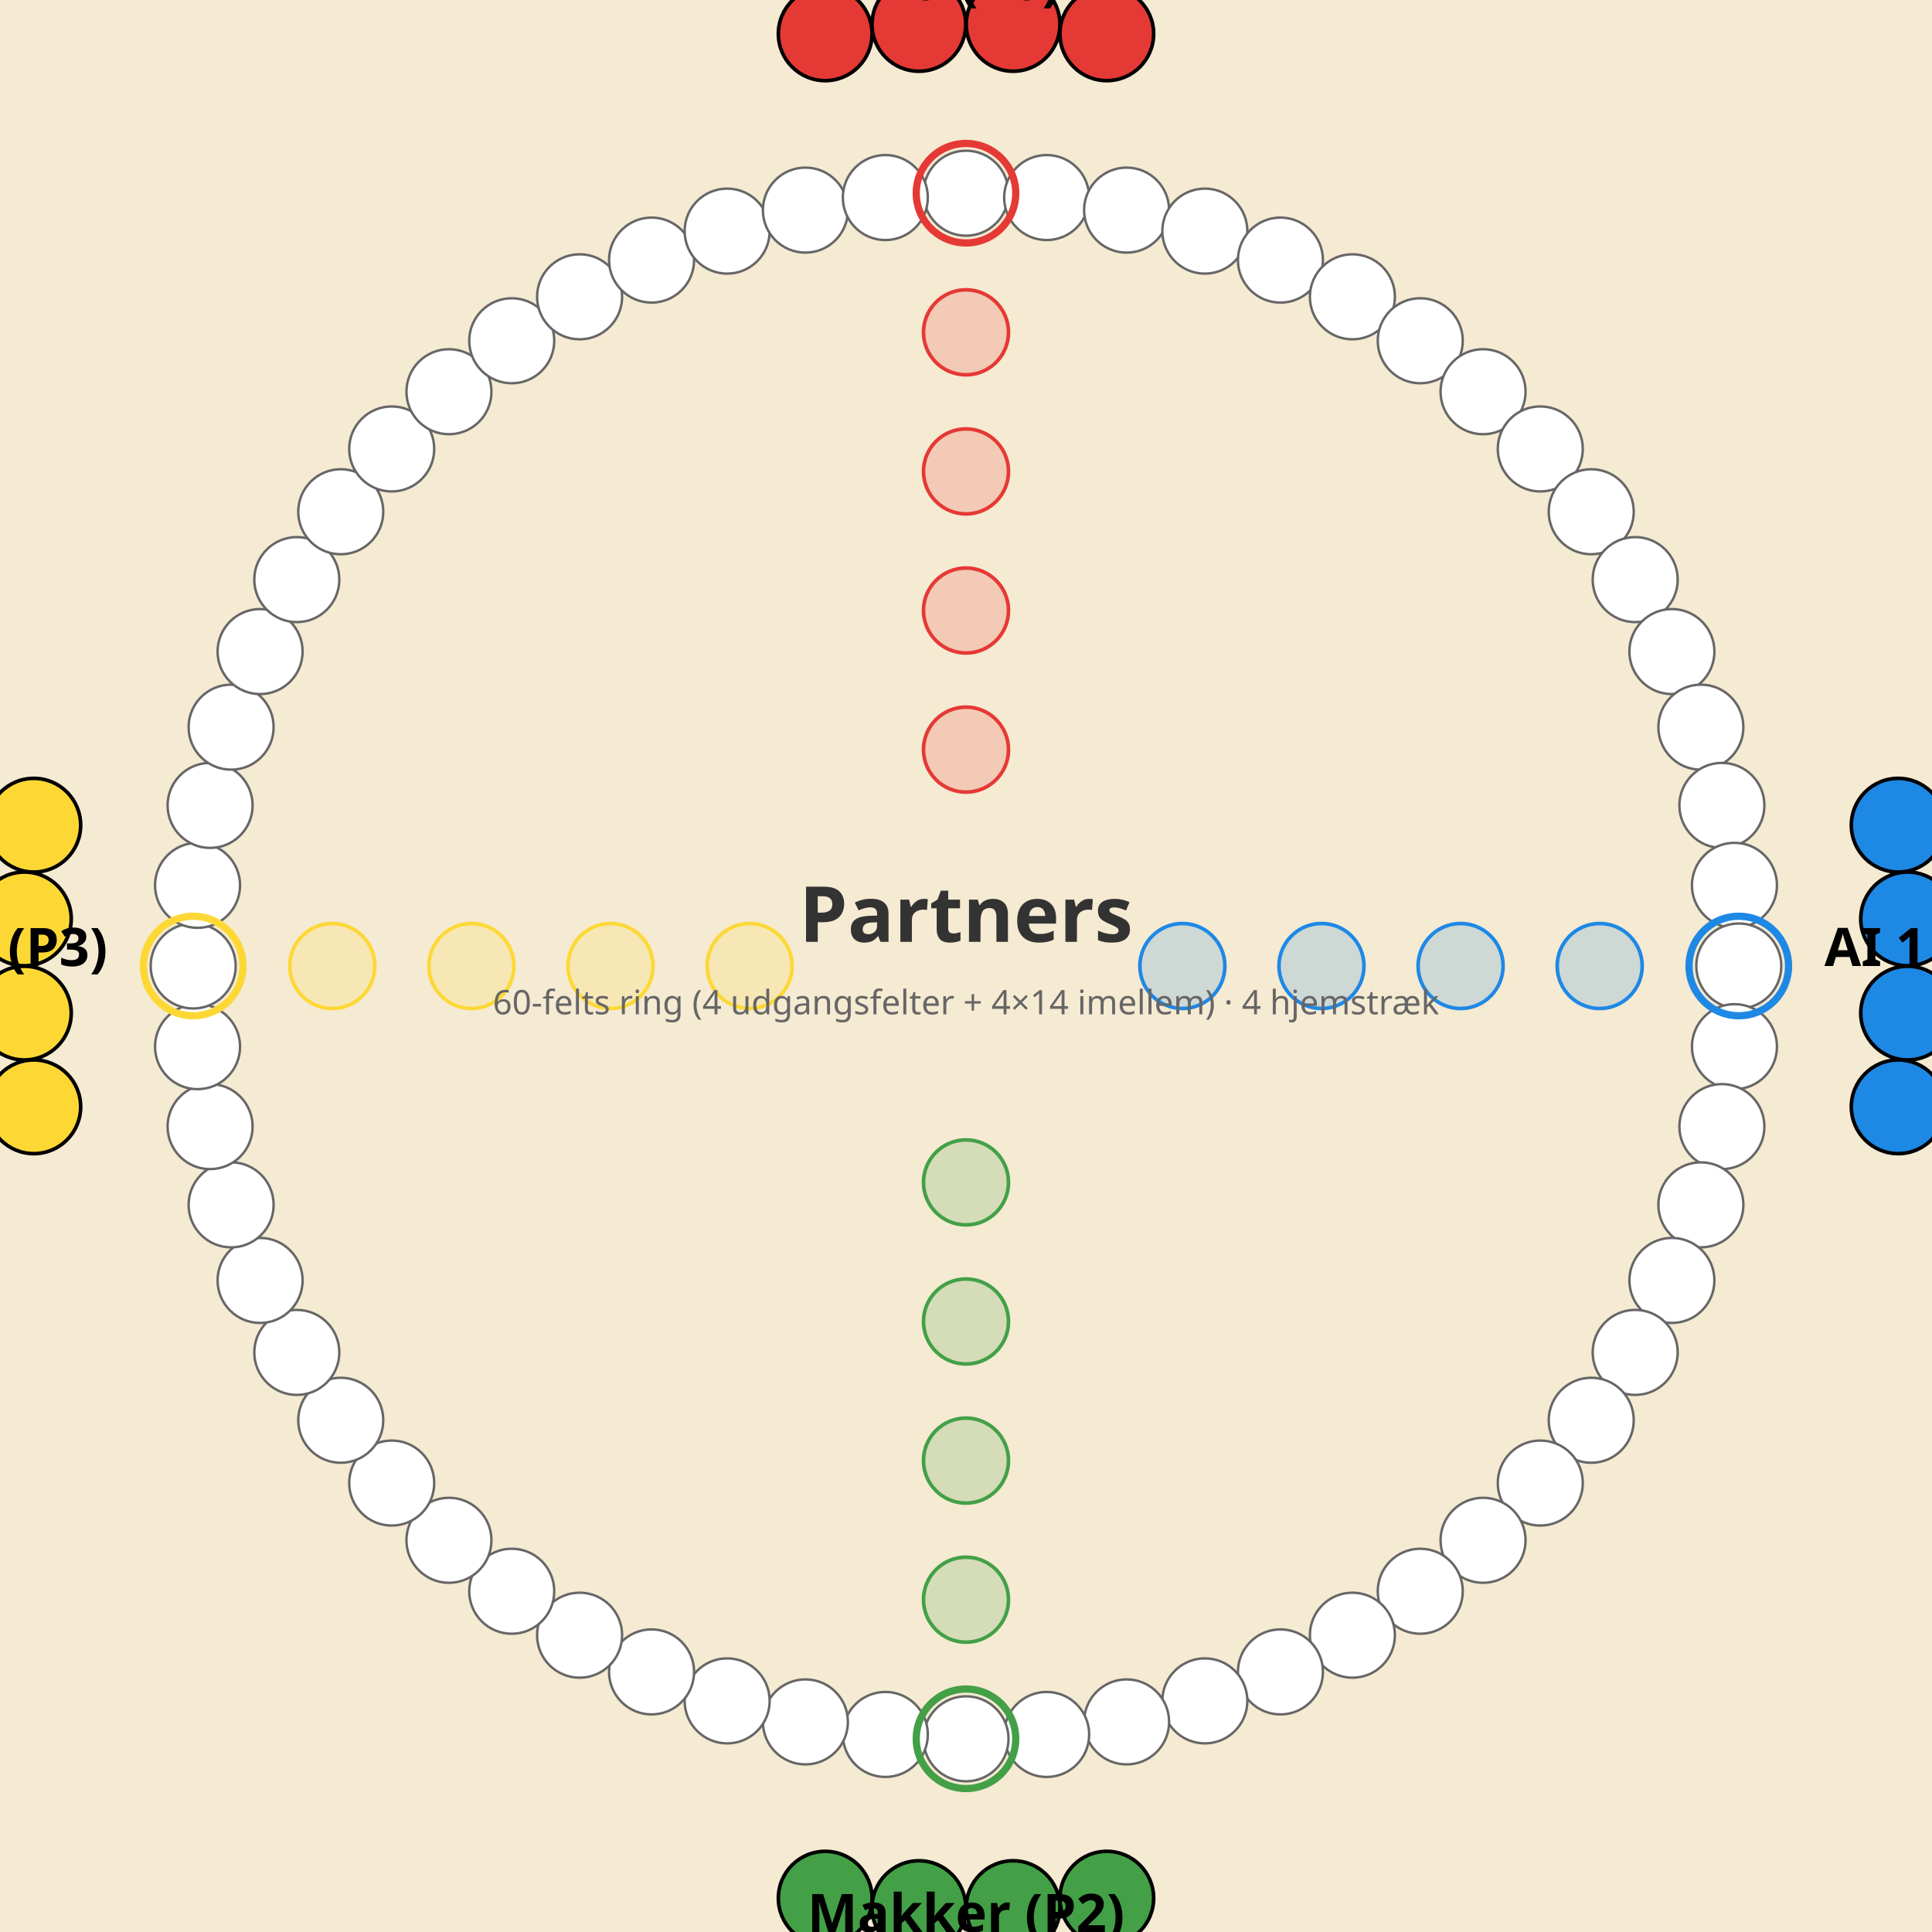
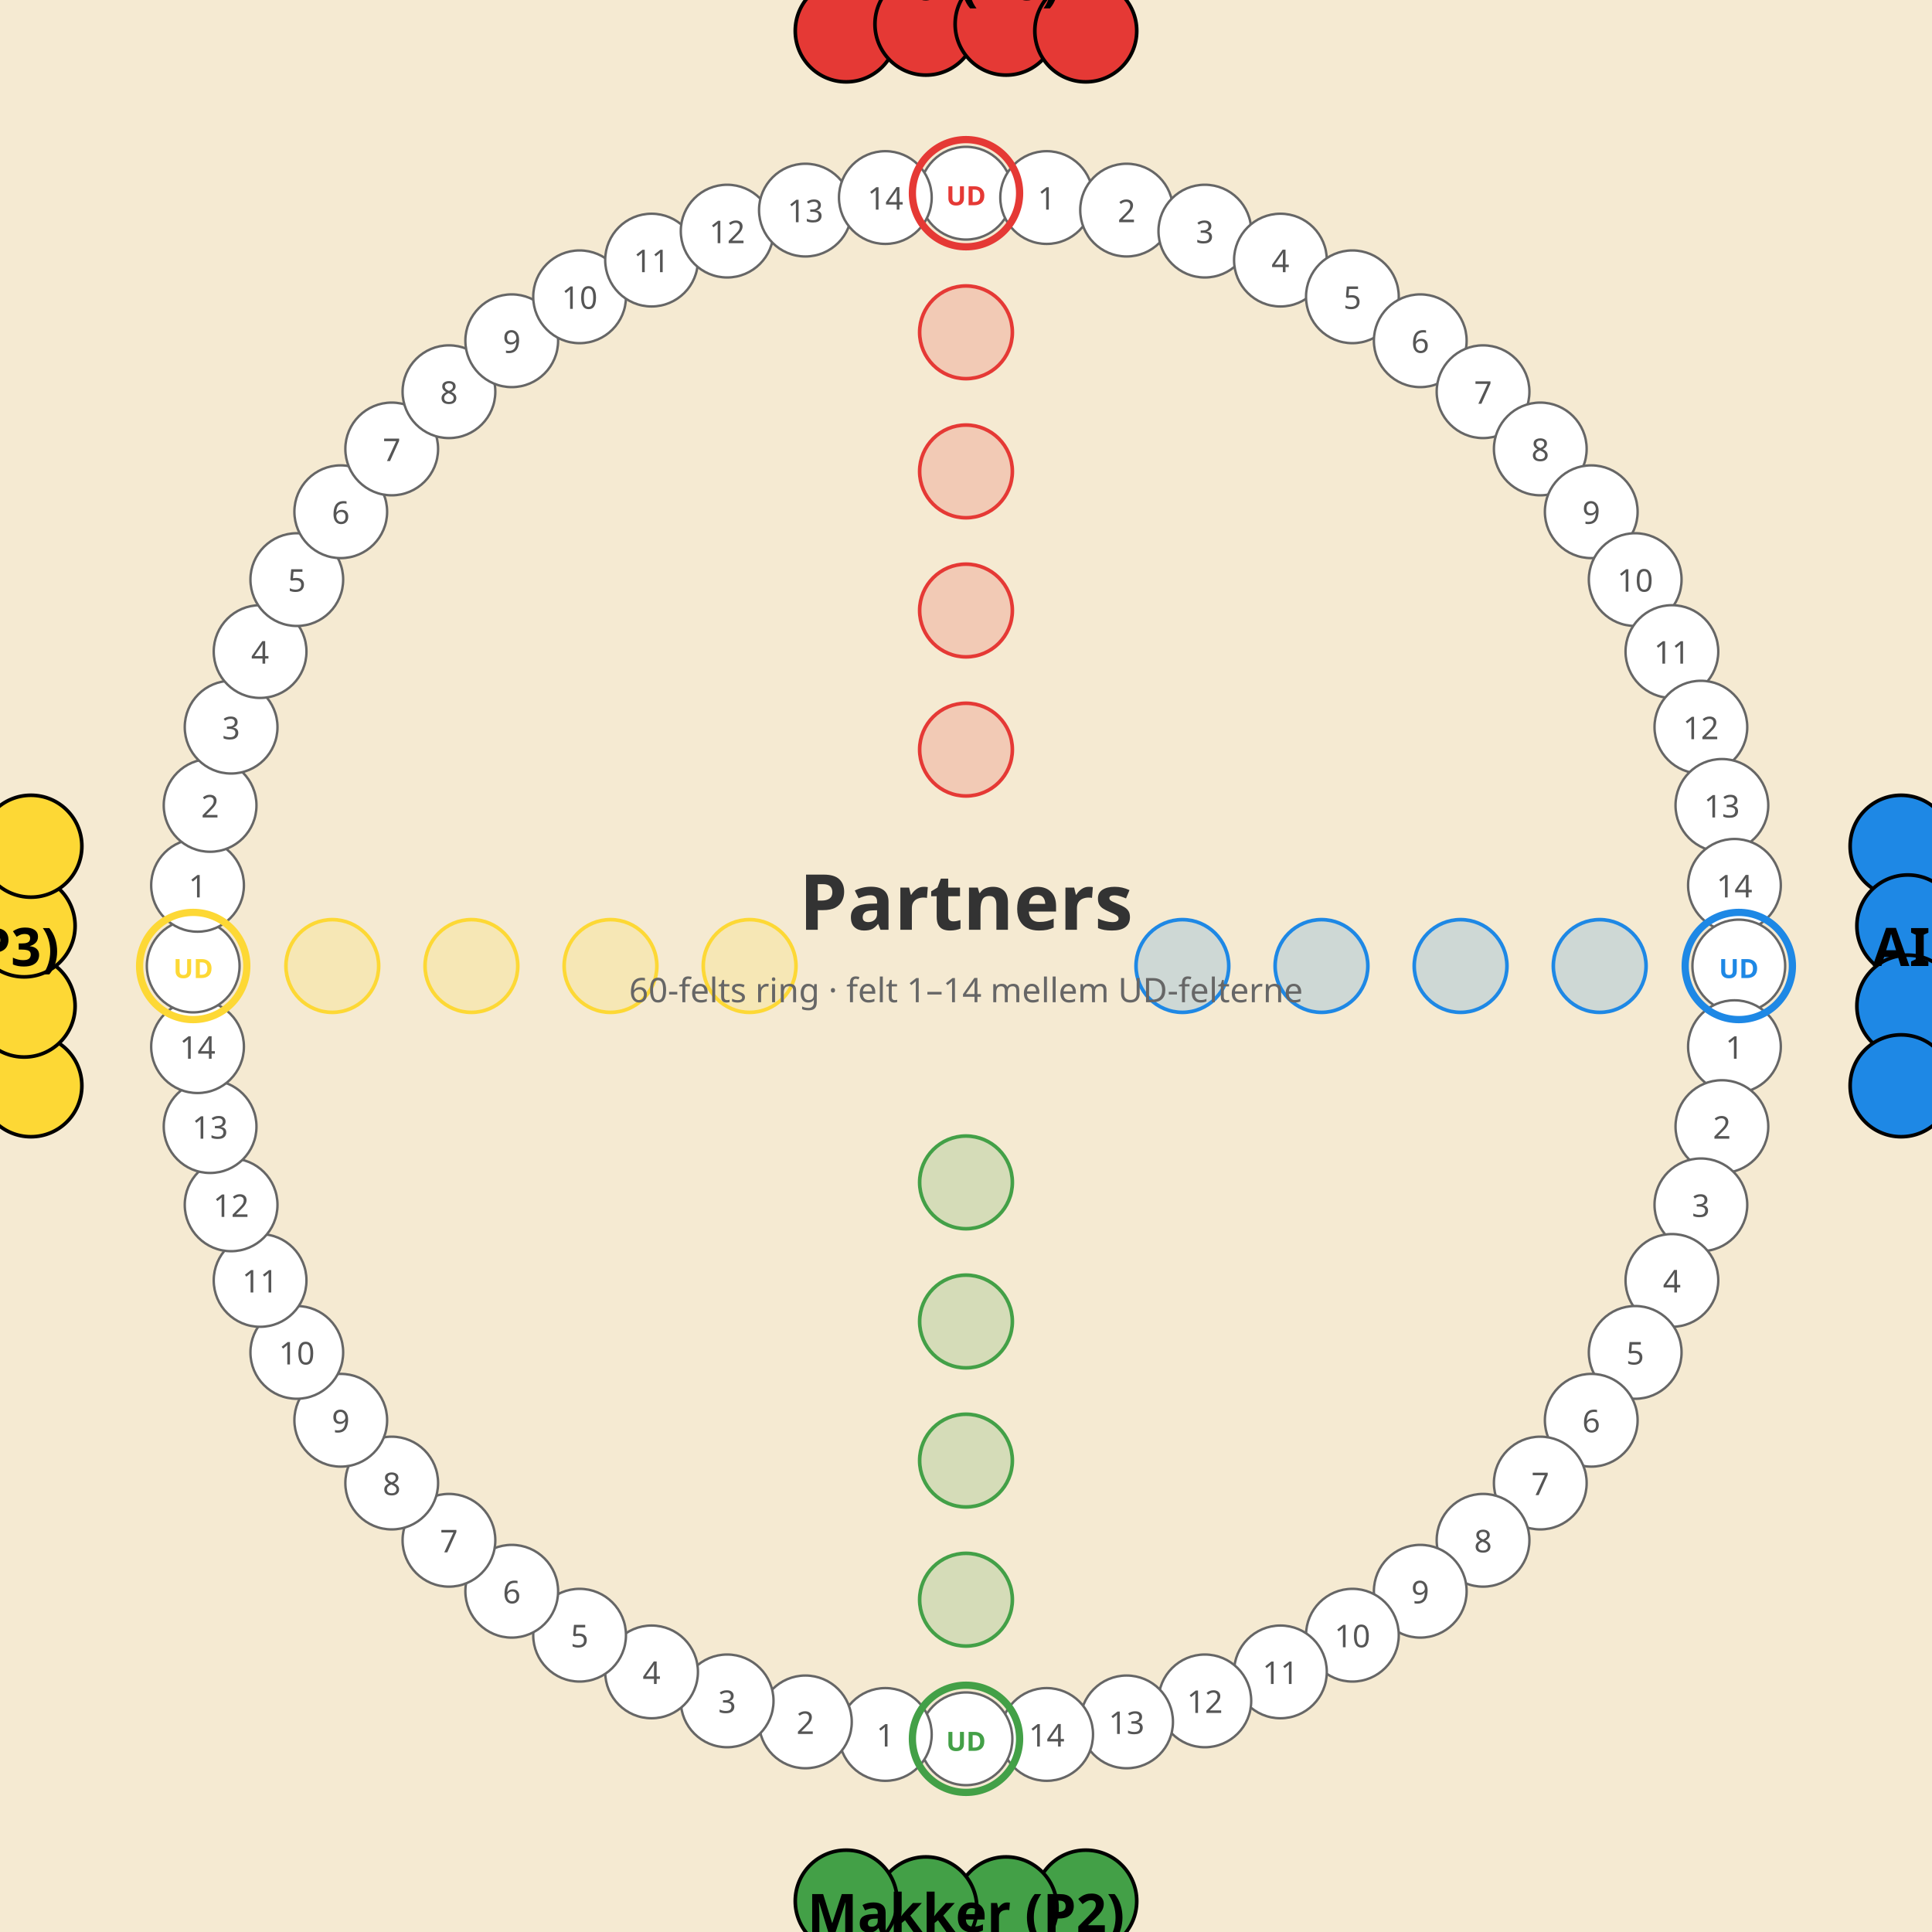
<svg xmlns="http://www.w3.org/2000/svg" viewBox="0 0 800 800" width="800" height="800">
  <rect width="800" height="800" fill="#F5EAD2" />
-   <circle cx="400.0" cy="80.0" r="17.6" fill="white" stroke="#666" stroke-width="1" />
-   <circle cx="433.4" cy="81.8" r="17.6" fill="white" stroke="#666" stroke-width="1" />
-   <circle cx="466.5" cy="87.0" r="17.6" fill="white" stroke="#666" stroke-width="1" />
-   <circle cx="498.9" cy="95.7" r="17.6" fill="white" stroke="#666" stroke-width="1" />
-   <circle cx="530.2" cy="107.7" r="17.6" fill="white" stroke="#666" stroke-width="1" />
-   <circle cx="560.0" cy="122.9" r="17.6" fill="white" stroke="#666" stroke-width="1" />
-   <circle cx="588.1" cy="141.1" r="17.6" fill="white" stroke="#666" stroke-width="1" />
-   <circle cx="614.1" cy="162.2" r="17.6" fill="white" stroke="#666" stroke-width="1" />
-   <circle cx="637.8" cy="185.9" r="17.6" fill="white" stroke="#666" stroke-width="1" />
-   <circle cx="658.9" cy="211.9" r="17.6" fill="white" stroke="#666" stroke-width="1" />
-   <circle cx="677.1" cy="240.0" r="17.6" fill="white" stroke="#666" stroke-width="1" />
-   <circle cx="692.3" cy="269.8" r="17.6" fill="white" stroke="#666" stroke-width="1" />
-   <circle cx="704.3" cy="301.1" r="17.6" fill="white" stroke="#666" stroke-width="1" />
-   <circle cx="713.0" cy="333.5" r="17.6" fill="white" stroke="#666" stroke-width="1" />
-   <circle cx="718.2" cy="366.6" r="17.6" fill="white" stroke="#666" stroke-width="1" />
-   <circle cx="720.0" cy="400.0" r="17.6" fill="white" stroke="#666" stroke-width="1" />
-   <circle cx="718.2" cy="433.4" r="17.6" fill="white" stroke="#666" stroke-width="1" />
-   <circle cx="713.0" cy="466.5" r="17.6" fill="white" stroke="#666" stroke-width="1" />
-   <circle cx="704.3" cy="498.9" r="17.6" fill="white" stroke="#666" stroke-width="1" />
-   <circle cx="692.3" cy="530.2" r="17.6" fill="white" stroke="#666" stroke-width="1" />
-   <circle cx="677.1" cy="560.0" r="17.6" fill="white" stroke="#666" stroke-width="1" />
-   <circle cx="658.9" cy="588.1" r="17.6" fill="white" stroke="#666" stroke-width="1" />
-   <circle cx="637.8" cy="614.1" r="17.6" fill="white" stroke="#666" stroke-width="1" />
-   <circle cx="614.1" cy="637.8" r="17.6" fill="white" stroke="#666" stroke-width="1" />
-   <circle cx="588.1" cy="658.9" r="17.6" fill="white" stroke="#666" stroke-width="1" />
-   <circle cx="560.0" cy="677.1" r="17.6" fill="white" stroke="#666" stroke-width="1" />
-   <circle cx="530.2" cy="692.3" r="17.6" fill="white" stroke="#666" stroke-width="1" />
-   <circle cx="498.9" cy="704.3" r="17.6" fill="white" stroke="#666" stroke-width="1" />
-   <circle cx="466.5" cy="713.0" r="17.6" fill="white" stroke="#666" stroke-width="1" />
-   <circle cx="433.4" cy="718.2" r="17.6" fill="white" stroke="#666" stroke-width="1" />
-   <circle cx="400.0" cy="720.0" r="17.6" fill="white" stroke="#666" stroke-width="1" />
-   <circle cx="366.6" cy="718.2" r="17.6" fill="white" stroke="#666" stroke-width="1" />
-   <circle cx="333.5" cy="713.0" r="17.6" fill="white" stroke="#666" stroke-width="1" />
-   <circle cx="301.1" cy="704.3" r="17.6" fill="white" stroke="#666" stroke-width="1" />
-   <circle cx="269.8" cy="692.3" r="17.6" fill="white" stroke="#666" stroke-width="1" />
-   <circle cx="240.0" cy="677.1" r="17.6" fill="white" stroke="#666" stroke-width="1" />
-   <circle cx="211.9" cy="658.9" r="17.6" fill="white" stroke="#666" stroke-width="1" />
-   <circle cx="185.9" cy="637.8" r="17.6" fill="white" stroke="#666" stroke-width="1" />
-   <circle cx="162.2" cy="614.1" r="17.6" fill="white" stroke="#666" stroke-width="1" />
-   <circle cx="141.1" cy="588.1" r="17.6" fill="white" stroke="#666" stroke-width="1" />
-   <circle cx="122.9" cy="560.0" r="17.6" fill="white" stroke="#666" stroke-width="1" />
-   <circle cx="107.7" cy="530.2" r="17.6" fill="white" stroke="#666" stroke-width="1" />
-   <circle cx="95.7" cy="498.9" r="17.6" fill="white" stroke="#666" stroke-width="1" />
-   <circle cx="87.0" cy="466.5" r="17.6" fill="white" stroke="#666" stroke-width="1" />
-   <circle cx="81.8" cy="433.4" r="17.6" fill="white" stroke="#666" stroke-width="1" />
-   <circle cx="80.0" cy="400.0" r="17.6" fill="white" stroke="#666" stroke-width="1" />
-   <circle cx="81.8" cy="366.6" r="17.6" fill="white" stroke="#666" stroke-width="1" />
-   <circle cx="87.0" cy="333.5" r="17.6" fill="white" stroke="#666" stroke-width="1" />
-   <circle cx="95.7" cy="301.1" r="17.6" fill="white" stroke="#666" stroke-width="1" />
-   <circle cx="107.7" cy="269.8" r="17.6" fill="white" stroke="#666" stroke-width="1" />
-   <circle cx="122.9" cy="240.0" r="17.6" fill="white" stroke="#666" stroke-width="1" />
-   <circle cx="141.1" cy="211.9" r="17.6" fill="white" stroke="#666" stroke-width="1" />
-   <circle cx="162.2" cy="185.9" r="17.6" fill="white" stroke="#666" stroke-width="1" />
-   <circle cx="185.9" cy="162.2" r="17.6" fill="white" stroke="#666" stroke-width="1" />
-   <circle cx="211.9" cy="141.1" r="17.6" fill="white" stroke="#666" stroke-width="1" />
-   <circle cx="240.0" cy="122.9" r="17.6" fill="white" stroke="#666" stroke-width="1" />
-   <circle cx="269.8" cy="107.7" r="17.6" fill="white" stroke="#666" stroke-width="1" />
-   <circle cx="301.1" cy="95.7" r="17.6" fill="white" stroke="#666" stroke-width="1" />
-   <circle cx="333.5" cy="87.0" r="17.6" fill="white" stroke="#666" stroke-width="1" />
-   <circle cx="366.6" cy="81.8" r="17.6" fill="white" stroke="#666" stroke-width="1" />
-   <circle cx="400.0" cy="80.0" r="20.6" fill="none" stroke="#E53935" stroke-width="3" />
-   <circle cx="720.0" cy="400.0" r="20.6" fill="none" stroke="#1E88E5" stroke-width="3" />
-   <circle cx="400.0" cy="720.0" r="20.6" fill="none" stroke="#43A047" stroke-width="3" />
-   <circle cx="80.0" cy="400.0" r="20.6" fill="none" stroke="#FDD835" stroke-width="3" />
-   <circle cx="400.0" cy="137.6" r="17.6" fill="#E53935" fill-opacity="0.18" stroke="#E53935" stroke-width="1.5" />
-   <circle cx="400.0" cy="195.2" r="17.6" fill="#E53935" fill-opacity="0.18" stroke="#E53935" stroke-width="1.5" />
-   <circle cx="400.0" cy="252.8" r="17.6" fill="#E53935" fill-opacity="0.18" stroke="#E53935" stroke-width="1.5" />
-   <circle cx="400.0" cy="310.4" r="17.6" fill="#E53935" fill-opacity="0.18" stroke="#E53935" stroke-width="1.5" />
-   <circle cx="662.4" cy="400.0" r="17.6" fill="#1E88E5" fill-opacity="0.18" stroke="#1E88E5" stroke-width="1.5" />
-   <circle cx="604.8" cy="400.0" r="17.6" fill="#1E88E5" fill-opacity="0.18" stroke="#1E88E5" stroke-width="1.5" />
-   <circle cx="547.2" cy="400.0" r="17.6" fill="#1E88E5" fill-opacity="0.18" stroke="#1E88E5" stroke-width="1.5" />
-   <circle cx="489.6" cy="400.0" r="17.6" fill="#1E88E5" fill-opacity="0.18" stroke="#1E88E5" stroke-width="1.5" />
-   <circle cx="400.0" cy="662.4" r="17.6" fill="#43A047" fill-opacity="0.18" stroke="#43A047" stroke-width="1.5" />
-   <circle cx="400.0" cy="604.8" r="17.6" fill="#43A047" fill-opacity="0.18" stroke="#43A047" stroke-width="1.5" />
-   <circle cx="400.0" cy="547.2" r="17.6" fill="#43A047" fill-opacity="0.18" stroke="#43A047" stroke-width="1.5" />
-   <circle cx="400.0" cy="489.6" r="17.6" fill="#43A047" fill-opacity="0.18" stroke="#43A047" stroke-width="1.5" />
-   <circle cx="137.6" cy="400.0" r="17.6" fill="#FDD835" fill-opacity="0.18" stroke="#FDD835" stroke-width="1.5" />
-   <circle cx="195.2" cy="400.0" r="17.6" fill="#FDD835" fill-opacity="0.18" stroke="#FDD835" stroke-width="1.5" />
-   <circle cx="252.8" cy="400.0" r="17.6" fill="#FDD835" fill-opacity="0.18" stroke="#FDD835" stroke-width="1.5" />
-   <circle cx="310.4" cy="400.0" r="17.6" fill="#FDD835" fill-opacity="0.18" stroke="#FDD835" stroke-width="1.5" />
-   <circle cx="341.7" cy="14.0" r="17.6" fill="#E53935" fill-opacity="0.10" stroke="#E53935" stroke-width="1" />
-   <circle cx="380.5" cy="10.1" r="17.6" fill="#E53935" fill-opacity="0.10" stroke="#E53935" stroke-width="1" />
-   <circle cx="419.5" cy="10.1" r="17.6" fill="#E53935" fill-opacity="0.10" stroke="#E53935" stroke-width="1" />
-   <circle cx="458.3" cy="14.0" r="17.6" fill="#E53935" fill-opacity="0.10" stroke="#E53935" stroke-width="1" />
-   <circle cx="786.0" cy="341.7" r="17.6" fill="#1E88E5" fill-opacity="0.10" stroke="#1E88E5" stroke-width="1" />
-   <circle cx="789.9" cy="380.5" r="17.6" fill="#1E88E5" fill-opacity="0.10" stroke="#1E88E5" stroke-width="1" />
-   <circle cx="789.9" cy="419.5" r="17.6" fill="#1E88E5" fill-opacity="0.10" stroke="#1E88E5" stroke-width="1" />
-   <circle cx="786.0" cy="458.3" r="17.6" fill="#1E88E5" fill-opacity="0.10" stroke="#1E88E5" stroke-width="1" />
-   <circle cx="458.3" cy="786.0" r="17.6" fill="#43A047" fill-opacity="0.10" stroke="#43A047" stroke-width="1" />
-   <circle cx="419.5" cy="789.9" r="17.6" fill="#43A047" fill-opacity="0.10" stroke="#43A047" stroke-width="1" />
-   <circle cx="380.5" cy="789.9" r="17.6" fill="#43A047" fill-opacity="0.10" stroke="#43A047" stroke-width="1" />
-   <circle cx="341.7" cy="786.0" r="17.6" fill="#43A047" fill-opacity="0.10" stroke="#43A047" stroke-width="1" />
-   <circle cx="14.0" cy="458.3" r="17.6" fill="#FDD835" fill-opacity="0.10" stroke="#FDD835" stroke-width="1" />
-   <circle cx="10.1" cy="419.5" r="17.6" fill="#FDD835" fill-opacity="0.10" stroke="#FDD835" stroke-width="1" />
-   <circle cx="10.1" cy="380.5" r="17.6" fill="#FDD835" fill-opacity="0.10" stroke="#FDD835" stroke-width="1" />
-   <circle cx="14.0" cy="341.7" r="17.6" fill="#FDD835" fill-opacity="0.10" stroke="#FDD835" stroke-width="1" />
-   <circle cx="341.7" cy="14.0" r="19.4" fill="#E53935" stroke="black" stroke-width="1.5" />
-   <circle cx="380.5" cy="10.1" r="19.4" fill="#E53935" stroke="black" stroke-width="1.5" />
-   <circle cx="419.5" cy="10.1" r="19.4" fill="#E53935" stroke="black" stroke-width="1.5" />
-   <circle cx="458.3" cy="14.0" r="19.4" fill="#E53935" stroke="black" stroke-width="1.5" />
-   <circle cx="786.0" cy="341.7" r="19.4" fill="#1E88E5" stroke="black" stroke-width="1.5" />
-   <circle cx="789.9" cy="380.5" r="19.4" fill="#1E88E5" stroke="black" stroke-width="1.5" />
-   <circle cx="789.9" cy="419.5" r="19.4" fill="#1E88E5" stroke="black" stroke-width="1.5" />
-   <circle cx="786.0" cy="458.3" r="19.4" fill="#1E88E5" stroke="black" stroke-width="1.5" />
-   <circle cx="458.3" cy="786.0" r="19.4" fill="#43A047" stroke="black" stroke-width="1.5" />
-   <circle cx="419.5" cy="789.9" r="19.4" fill="#43A047" stroke="black" stroke-width="1.5" />
-   <circle cx="380.5" cy="789.9" r="19.4" fill="#43A047" stroke="black" stroke-width="1.5" />
-   <circle cx="341.7" cy="786.0" r="19.4" fill="#43A047" stroke="black" stroke-width="1.5" />
-   <circle cx="14.0" cy="458.3" r="19.4" fill="#FDD835" stroke="black" stroke-width="1.5" />
-   <circle cx="10.1" cy="419.5" r="19.4" fill="#FDD835" stroke="black" stroke-width="1.5" />
-   <circle cx="10.1" cy="380.5" r="19.4" fill="#FDD835" stroke="black" stroke-width="1.5" />
-   <circle cx="14.0" cy="341.7" r="19.4" fill="#FDD835" stroke="black" stroke-width="1.5" />
+   <circle cx="400.0" cy="80.0" r="19.2" fill="white" stroke="#666" stroke-width="1" />
+   <circle cx="433.4" cy="81.8" r="19.2" fill="white" stroke="#666" stroke-width="1" />
+   <text x="433.4" y="86.8" text-anchor="middle" font-family="sans-serif" font-size="13" fill="#555">1</text>
+   <circle cx="466.5" cy="87.0" r="19.2" fill="white" stroke="#666" stroke-width="1" />
+   <text x="466.5" y="92.0" text-anchor="middle" font-family="sans-serif" font-size="13" fill="#555">2</text>
+   <circle cx="498.9" cy="95.7" r="19.2" fill="white" stroke="#666" stroke-width="1" />
+   <text x="498.9" y="100.7" text-anchor="middle" font-family="sans-serif" font-size="13" fill="#555">3</text>
+   <circle cx="530.2" cy="107.7" r="19.2" fill="white" stroke="#666" stroke-width="1" />
+   <text x="530.2" y="112.7" text-anchor="middle" font-family="sans-serif" font-size="13" fill="#555">4</text>
+   <circle cx="560.0" cy="122.9" r="19.2" fill="white" stroke="#666" stroke-width="1" />
+   <text x="560.0" y="127.9" text-anchor="middle" font-family="sans-serif" font-size="13" fill="#555">5</text>
+   <circle cx="588.1" cy="141.1" r="19.2" fill="white" stroke="#666" stroke-width="1" />
+   <text x="588.1" y="146.1" text-anchor="middle" font-family="sans-serif" font-size="13" fill="#555">6</text>
+   <circle cx="614.1" cy="162.2" r="19.2" fill="white" stroke="#666" stroke-width="1" />
+   <text x="614.1" y="167.2" text-anchor="middle" font-family="sans-serif" font-size="13" fill="#555">7</text>
+   <circle cx="637.8" cy="185.9" r="19.2" fill="white" stroke="#666" stroke-width="1" />
+   <text x="637.8" y="190.9" text-anchor="middle" font-family="sans-serif" font-size="13" fill="#555">8</text>
+   <circle cx="658.9" cy="211.9" r="19.2" fill="white" stroke="#666" stroke-width="1" />
+   <text x="658.9" y="216.9" text-anchor="middle" font-family="sans-serif" font-size="13" fill="#555">9</text>
+   <circle cx="677.1" cy="240.0" r="19.2" fill="white" stroke="#666" stroke-width="1" />
+   <text x="677.1" y="245.0" text-anchor="middle" font-family="sans-serif" font-size="13" fill="#555">10</text>
+   <circle cx="692.3" cy="269.8" r="19.2" fill="white" stroke="#666" stroke-width="1" />
+   <text x="692.3" y="274.8" text-anchor="middle" font-family="sans-serif" font-size="13" fill="#555">11</text>
+   <circle cx="704.3" cy="301.1" r="19.2" fill="white" stroke="#666" stroke-width="1" />
+   <text x="704.3" y="306.1" text-anchor="middle" font-family="sans-serif" font-size="13" fill="#555">12</text>
+   <circle cx="713.0" cy="333.5" r="19.2" fill="white" stroke="#666" stroke-width="1" />
+   <text x="713.0" y="338.5" text-anchor="middle" font-family="sans-serif" font-size="13" fill="#555">13</text>
+   <circle cx="718.2" cy="366.6" r="19.2" fill="white" stroke="#666" stroke-width="1" />
+   <text x="718.2" y="371.6" text-anchor="middle" font-family="sans-serif" font-size="13" fill="#555">14</text>
+   <circle cx="720.0" cy="400.0" r="19.2" fill="white" stroke="#666" stroke-width="1" />
+   <circle cx="718.2" cy="433.4" r="19.2" fill="white" stroke="#666" stroke-width="1" />
+   <text x="718.2" y="438.4" text-anchor="middle" font-family="sans-serif" font-size="13" fill="#555">1</text>
+   <circle cx="713.0" cy="466.5" r="19.2" fill="white" stroke="#666" stroke-width="1" />
+   <text x="713.0" y="471.5" text-anchor="middle" font-family="sans-serif" font-size="13" fill="#555">2</text>
+   <circle cx="704.3" cy="498.9" r="19.2" fill="white" stroke="#666" stroke-width="1" />
+   <text x="704.3" y="503.9" text-anchor="middle" font-family="sans-serif" font-size="13" fill="#555">3</text>
+   <circle cx="692.3" cy="530.2" r="19.2" fill="white" stroke="#666" stroke-width="1" />
+   <text x="692.3" y="535.2" text-anchor="middle" font-family="sans-serif" font-size="13" fill="#555">4</text>
+   <circle cx="677.1" cy="560.0" r="19.2" fill="white" stroke="#666" stroke-width="1" />
+   <text x="677.1" y="565.0" text-anchor="middle" font-family="sans-serif" font-size="13" fill="#555">5</text>
+   <circle cx="658.9" cy="588.1" r="19.2" fill="white" stroke="#666" stroke-width="1" />
+   <text x="658.9" y="593.1" text-anchor="middle" font-family="sans-serif" font-size="13" fill="#555">6</text>
+   <circle cx="637.8" cy="614.1" r="19.2" fill="white" stroke="#666" stroke-width="1" />
+   <text x="637.8" y="619.1" text-anchor="middle" font-family="sans-serif" font-size="13" fill="#555">7</text>
+   <circle cx="614.1" cy="637.8" r="19.2" fill="white" stroke="#666" stroke-width="1" />
+   <text x="614.1" y="642.8" text-anchor="middle" font-family="sans-serif" font-size="13" fill="#555">8</text>
+   <circle cx="588.1" cy="658.9" r="19.2" fill="white" stroke="#666" stroke-width="1" />
+   <text x="588.1" y="663.9" text-anchor="middle" font-family="sans-serif" font-size="13" fill="#555">9</text>
+   <circle cx="560.0" cy="677.1" r="19.2" fill="white" stroke="#666" stroke-width="1" />
+   <text x="560.0" y="682.1" text-anchor="middle" font-family="sans-serif" font-size="13" fill="#555">10</text>
+   <circle cx="530.2" cy="692.3" r="19.2" fill="white" stroke="#666" stroke-width="1" />
+   <text x="530.2" y="697.3" text-anchor="middle" font-family="sans-serif" font-size="13" fill="#555">11</text>
+   <circle cx="498.9" cy="704.3" r="19.2" fill="white" stroke="#666" stroke-width="1" />
+   <text x="498.9" y="709.3" text-anchor="middle" font-family="sans-serif" font-size="13" fill="#555">12</text>
+   <circle cx="466.5" cy="713.0" r="19.2" fill="white" stroke="#666" stroke-width="1" />
+   <text x="466.5" y="718.0" text-anchor="middle" font-family="sans-serif" font-size="13" fill="#555">13</text>
+   <circle cx="433.4" cy="718.2" r="19.2" fill="white" stroke="#666" stroke-width="1" />
+   <text x="433.4" y="723.2" text-anchor="middle" font-family="sans-serif" font-size="13" fill="#555">14</text>
+   <circle cx="400.0" cy="720.0" r="19.2" fill="white" stroke="#666" stroke-width="1" />
+   <circle cx="366.6" cy="718.2" r="19.2" fill="white" stroke="#666" stroke-width="1" />
+   <text x="366.6" y="723.2" text-anchor="middle" font-family="sans-serif" font-size="13" fill="#555">1</text>
+   <circle cx="333.5" cy="713.0" r="19.2" fill="white" stroke="#666" stroke-width="1" />
+   <text x="333.5" y="718.0" text-anchor="middle" font-family="sans-serif" font-size="13" fill="#555">2</text>
+   <circle cx="301.1" cy="704.3" r="19.2" fill="white" stroke="#666" stroke-width="1" />
+   <text x="301.1" y="709.3" text-anchor="middle" font-family="sans-serif" font-size="13" fill="#555">3</text>
+   <circle cx="269.8" cy="692.3" r="19.2" fill="white" stroke="#666" stroke-width="1" />
+   <text x="269.8" y="697.3" text-anchor="middle" font-family="sans-serif" font-size="13" fill="#555">4</text>
+   <circle cx="240.0" cy="677.1" r="19.2" fill="white" stroke="#666" stroke-width="1" />
+   <text x="240.0" y="682.1" text-anchor="middle" font-family="sans-serif" font-size="13" fill="#555">5</text>
+   <circle cx="211.9" cy="658.9" r="19.2" fill="white" stroke="#666" stroke-width="1" />
+   <text x="211.9" y="663.9" text-anchor="middle" font-family="sans-serif" font-size="13" fill="#555">6</text>
+   <circle cx="185.9" cy="637.8" r="19.2" fill="white" stroke="#666" stroke-width="1" />
+   <text x="185.9" y="642.8" text-anchor="middle" font-family="sans-serif" font-size="13" fill="#555">7</text>
+   <circle cx="162.2" cy="614.1" r="19.2" fill="white" stroke="#666" stroke-width="1" />
+   <text x="162.2" y="619.1" text-anchor="middle" font-family="sans-serif" font-size="13" fill="#555">8</text>
+   <circle cx="141.1" cy="588.1" r="19.2" fill="white" stroke="#666" stroke-width="1" />
+   <text x="141.1" y="593.1" text-anchor="middle" font-family="sans-serif" font-size="13" fill="#555">9</text>
+   <circle cx="122.9" cy="560.0" r="19.2" fill="white" stroke="#666" stroke-width="1" />
+   <text x="122.9" y="565.0" text-anchor="middle" font-family="sans-serif" font-size="13" fill="#555">10</text>
+   <circle cx="107.7" cy="530.2" r="19.2" fill="white" stroke="#666" stroke-width="1" />
+   <text x="107.7" y="535.2" text-anchor="middle" font-family="sans-serif" font-size="13" fill="#555">11</text>
+   <circle cx="95.7" cy="498.9" r="19.2" fill="white" stroke="#666" stroke-width="1" />
+   <text x="95.7" y="503.9" text-anchor="middle" font-family="sans-serif" font-size="13" fill="#555">12</text>
+   <circle cx="87.0" cy="466.5" r="19.2" fill="white" stroke="#666" stroke-width="1" />
+   <text x="87.0" y="471.5" text-anchor="middle" font-family="sans-serif" font-size="13" fill="#555">13</text>
+   <circle cx="81.8" cy="433.4" r="19.2" fill="white" stroke="#666" stroke-width="1" />
+   <text x="81.8" y="438.4" text-anchor="middle" font-family="sans-serif" font-size="13" fill="#555">14</text>
+   <circle cx="80.0" cy="400.0" r="19.2" fill="white" stroke="#666" stroke-width="1" />
+   <circle cx="81.8" cy="366.6" r="19.2" fill="white" stroke="#666" stroke-width="1" />
+   <text x="81.8" y="371.6" text-anchor="middle" font-family="sans-serif" font-size="13" fill="#555">1</text>
+   <circle cx="87.0" cy="333.5" r="19.2" fill="white" stroke="#666" stroke-width="1" />
+   <text x="87.0" y="338.5" text-anchor="middle" font-family="sans-serif" font-size="13" fill="#555">2</text>
+   <circle cx="95.7" cy="301.1" r="19.2" fill="white" stroke="#666" stroke-width="1" />
+   <text x="95.7" y="306.1" text-anchor="middle" font-family="sans-serif" font-size="13" fill="#555">3</text>
+   <circle cx="107.7" cy="269.8" r="19.2" fill="white" stroke="#666" stroke-width="1" />
+   <text x="107.7" y="274.8" text-anchor="middle" font-family="sans-serif" font-size="13" fill="#555">4</text>
+   <circle cx="122.9" cy="240.0" r="19.2" fill="white" stroke="#666" stroke-width="1" />
+   <text x="122.9" y="245.0" text-anchor="middle" font-family="sans-serif" font-size="13" fill="#555">5</text>
+   <circle cx="141.1" cy="211.9" r="19.2" fill="white" stroke="#666" stroke-width="1" />
+   <text x="141.1" y="216.9" text-anchor="middle" font-family="sans-serif" font-size="13" fill="#555">6</text>
+   <circle cx="162.2" cy="185.9" r="19.2" fill="white" stroke="#666" stroke-width="1" />
+   <text x="162.2" y="190.9" text-anchor="middle" font-family="sans-serif" font-size="13" fill="#555">7</text>
+   <circle cx="185.9" cy="162.2" r="19.2" fill="white" stroke="#666" stroke-width="1" />
+   <text x="185.9" y="167.2" text-anchor="middle" font-family="sans-serif" font-size="13" fill="#555">8</text>
+   <circle cx="211.9" cy="141.1" r="19.2" fill="white" stroke="#666" stroke-width="1" />
+   <text x="211.9" y="146.1" text-anchor="middle" font-family="sans-serif" font-size="13" fill="#555">9</text>
+   <circle cx="240.0" cy="122.9" r="19.2" fill="white" stroke="#666" stroke-width="1" />
+   <text x="240.0" y="127.9" text-anchor="middle" font-family="sans-serif" font-size="13" fill="#555">10</text>
+   <circle cx="269.8" cy="107.7" r="19.2" fill="white" stroke="#666" stroke-width="1" />
+   <text x="269.8" y="112.7" text-anchor="middle" font-family="sans-serif" font-size="13" fill="#555">11</text>
+   <circle cx="301.1" cy="95.7" r="19.2" fill="white" stroke="#666" stroke-width="1" />
+   <text x="301.1" y="100.7" text-anchor="middle" font-family="sans-serif" font-size="13" fill="#555">12</text>
+   <circle cx="333.5" cy="87.0" r="19.2" fill="white" stroke="#666" stroke-width="1" />
+   <text x="333.5" y="92.0" text-anchor="middle" font-family="sans-serif" font-size="13" fill="#555">13</text>
+   <circle cx="366.6" cy="81.8" r="19.2" fill="white" stroke="#666" stroke-width="1" />
+   <text x="366.6" y="86.8" text-anchor="middle" font-family="sans-serif" font-size="13" fill="#555">14</text>
+   <circle cx="400.0" cy="80.0" r="22.2" fill="none" stroke="#E53935" stroke-width="3" />
+   <text x="400.0" y="85.0" text-anchor="middle" font-family="sans-serif" font-size="11" font-weight="bold" fill="#E53935">UD</text>
+   <circle cx="720.0" cy="400.0" r="22.2" fill="none" stroke="#1E88E5" stroke-width="3" />
+   <text x="720.0" y="405.0" text-anchor="middle" font-family="sans-serif" font-size="11" font-weight="bold" fill="#1E88E5">UD</text>
+   <circle cx="400.0" cy="720.0" r="22.2" fill="none" stroke="#43A047" stroke-width="3" />
+   <text x="400.0" y="725.0" text-anchor="middle" font-family="sans-serif" font-size="11" font-weight="bold" fill="#43A047">UD</text>
+   <circle cx="80.0" cy="400.0" r="22.2" fill="none" stroke="#FDD835" stroke-width="3" />
+   <text x="80.0" y="405.0" text-anchor="middle" font-family="sans-serif" font-size="11" font-weight="bold" fill="#FDD835">UD</text>
+   <circle cx="400.0" cy="137.6" r="19.2" fill="#E53935" fill-opacity="0.18" stroke="#E53935" stroke-width="1.5" />
+   <circle cx="400.0" cy="195.2" r="19.2" fill="#E53935" fill-opacity="0.18" stroke="#E53935" stroke-width="1.5" />
+   <circle cx="400.0" cy="252.8" r="19.2" fill="#E53935" fill-opacity="0.18" stroke="#E53935" stroke-width="1.5" />
+   <circle cx="400.0" cy="310.4" r="19.2" fill="#E53935" fill-opacity="0.18" stroke="#E53935" stroke-width="1.5" />
+   <circle cx="662.4" cy="400.0" r="19.2" fill="#1E88E5" fill-opacity="0.18" stroke="#1E88E5" stroke-width="1.5" />
+   <circle cx="604.8" cy="400.0" r="19.2" fill="#1E88E5" fill-opacity="0.18" stroke="#1E88E5" stroke-width="1.5" />
+   <circle cx="547.2" cy="400.0" r="19.2" fill="#1E88E5" fill-opacity="0.18" stroke="#1E88E5" stroke-width="1.5" />
+   <circle cx="489.6" cy="400.0" r="19.2" fill="#1E88E5" fill-opacity="0.18" stroke="#1E88E5" stroke-width="1.5" />
+   <circle cx="400.0" cy="662.4" r="19.2" fill="#43A047" fill-opacity="0.18" stroke="#43A047" stroke-width="1.5" />
+   <circle cx="400.0" cy="604.8" r="19.2" fill="#43A047" fill-opacity="0.18" stroke="#43A047" stroke-width="1.5" />
+   <circle cx="400.0" cy="547.2" r="19.2" fill="#43A047" fill-opacity="0.18" stroke="#43A047" stroke-width="1.5" />
+   <circle cx="400.0" cy="489.6" r="19.2" fill="#43A047" fill-opacity="0.18" stroke="#43A047" stroke-width="1.5" />
+   <circle cx="137.6" cy="400.0" r="19.2" fill="#FDD835" fill-opacity="0.18" stroke="#FDD835" stroke-width="1.5" />
+   <circle cx="195.2" cy="400.0" r="19.2" fill="#FDD835" fill-opacity="0.18" stroke="#FDD835" stroke-width="1.5" />
+   <circle cx="252.8" cy="400.0" r="19.2" fill="#FDD835" fill-opacity="0.18" stroke="#FDD835" stroke-width="1.5" />
+   <circle cx="310.4" cy="400.0" r="19.2" fill="#FDD835" fill-opacity="0.18" stroke="#FDD835" stroke-width="1.5" />
+   <circle cx="350.4" cy="12.8" r="19.2" fill="#E53935" fill-opacity="0.10" stroke="#E53935" stroke-width="1" />
+   <circle cx="350.4" cy="12.8" r="21.1" fill="#E53935" stroke="black" stroke-width="1.5" />
+   <circle cx="383.4" cy="10.0" r="19.2" fill="#E53935" fill-opacity="0.10" stroke="#E53935" stroke-width="1" />
+   <circle cx="383.4" cy="10.0" r="21.1" fill="#E53935" stroke="black" stroke-width="1.5" />
+   <circle cx="416.6" cy="10.0" r="19.2" fill="#E53935" fill-opacity="0.10" stroke="#E53935" stroke-width="1" />
+   <circle cx="416.6" cy="10.0" r="21.1" fill="#E53935" stroke="black" stroke-width="1.5" />
+   <circle cx="449.6" cy="12.8" r="19.2" fill="#E53935" fill-opacity="0.10" stroke="#E53935" stroke-width="1" />
+   <circle cx="449.6" cy="12.8" r="21.1" fill="#E53935" stroke="black" stroke-width="1.5" />
+   <circle cx="787.2" cy="350.4" r="19.2" fill="#1E88E5" fill-opacity="0.10" stroke="#1E88E5" stroke-width="1" />
+   <circle cx="787.2" cy="350.4" r="21.1" fill="#1E88E5" stroke="black" stroke-width="1.5" />
+   <circle cx="790.0" cy="383.4" r="19.2" fill="#1E88E5" fill-opacity="0.10" stroke="#1E88E5" stroke-width="1" />
+   <circle cx="790.0" cy="383.4" r="21.1" fill="#1E88E5" stroke="black" stroke-width="1.5" />
+   <circle cx="790.0" cy="416.6" r="19.2" fill="#1E88E5" fill-opacity="0.10" stroke="#1E88E5" stroke-width="1" />
+   <circle cx="790.0" cy="416.6" r="21.1" fill="#1E88E5" stroke="black" stroke-width="1.5" />
+   <circle cx="787.2" cy="449.6" r="19.2" fill="#1E88E5" fill-opacity="0.10" stroke="#1E88E5" stroke-width="1" />
+   <circle cx="787.2" cy="449.6" r="21.1" fill="#1E88E5" stroke="black" stroke-width="1.5" />
+   <circle cx="449.6" cy="787.2" r="19.2" fill="#43A047" fill-opacity="0.10" stroke="#43A047" stroke-width="1" />
+   <circle cx="449.6" cy="787.2" r="21.1" fill="#43A047" stroke="black" stroke-width="1.5" />
+   <circle cx="416.6" cy="790.0" r="19.2" fill="#43A047" fill-opacity="0.10" stroke="#43A047" stroke-width="1" />
+   <circle cx="416.6" cy="790.0" r="21.1" fill="#43A047" stroke="black" stroke-width="1.5" />
+   <circle cx="383.4" cy="790.0" r="19.2" fill="#43A047" fill-opacity="0.10" stroke="#43A047" stroke-width="1" />
+   <circle cx="383.4" cy="790.0" r="21.1" fill="#43A047" stroke="black" stroke-width="1.5" />
+   <circle cx="350.4" cy="787.2" r="19.2" fill="#43A047" fill-opacity="0.10" stroke="#43A047" stroke-width="1" />
+   <circle cx="350.4" cy="787.2" r="21.1" fill="#43A047" stroke="black" stroke-width="1.5" />
+   <circle cx="12.8" cy="449.6" r="19.2" fill="#FDD835" fill-opacity="0.10" stroke="#FDD835" stroke-width="1" />
+   <circle cx="12.8" cy="449.6" r="21.1" fill="#FDD835" stroke="black" stroke-width="1.5" />
+   <circle cx="10.0" cy="416.6" r="19.2" fill="#FDD835" fill-opacity="0.10" stroke="#FDD835" stroke-width="1" />
+   <circle cx="10.0" cy="416.6" r="21.1" fill="#FDD835" stroke="black" stroke-width="1.5" />
+   <circle cx="10.0" cy="383.4" r="19.2" fill="#FDD835" fill-opacity="0.10" stroke="#FDD835" stroke-width="1" />
+   <circle cx="10.0" cy="383.4" r="21.1" fill="#FDD835" stroke="black" stroke-width="1.5" />
+   <circle cx="12.8" cy="350.4" r="19.2" fill="#FDD835" fill-opacity="0.10" stroke="#FDD835" stroke-width="1" />
+   <circle cx="12.8" cy="350.4" r="21.1" fill="#FDD835" stroke="black" stroke-width="1.5" />
  <text x="400" y="0" text-anchor="middle" font-family="sans-serif" font-size="22" font-weight="bold">Du (P0)</text>
-   <text x="800" y="400" text-anchor="middle" font-family="sans-serif" font-size="22" font-weight="bold">AI 1 (P1)</text>
+   <text x="820" y="400" text-anchor="middle" font-family="sans-serif" font-size="22" font-weight="bold">AI 1 (P1)</text>
  <text x="400" y="800" text-anchor="middle" font-family="sans-serif" font-size="22" font-weight="bold">Makker (P2)</text>
-   <text x="0" y="400" text-anchor="middle" font-family="sans-serif" font-size="22" font-weight="bold">AI 3 (P3)</text>
-   <text x="400" y="390" text-anchor="middle" font-family="sans-serif" font-size="32" font-weight="bold" fill="#333">Partners</text>
-   <text x="400" y="420" text-anchor="middle" font-family="sans-serif" font-size="14" fill="#666">60-felts ring (4 udgangsfelter + 4×14 imellem) · 4 hjemstræk</text>
+   <text x="-20" y="400" text-anchor="middle" font-family="sans-serif" font-size="22" font-weight="bold">AI 3 (P3)</text>
+   <text x="400" y="385" text-anchor="middle" font-family="sans-serif" font-size="32" font-weight="bold" fill="#333">Partners</text>
+   <text x="400" y="415" text-anchor="middle" font-family="sans-serif" font-size="14" fill="#666">60-felts ring · felt 1–14 mellem UD-felterne</text>
</svg>
